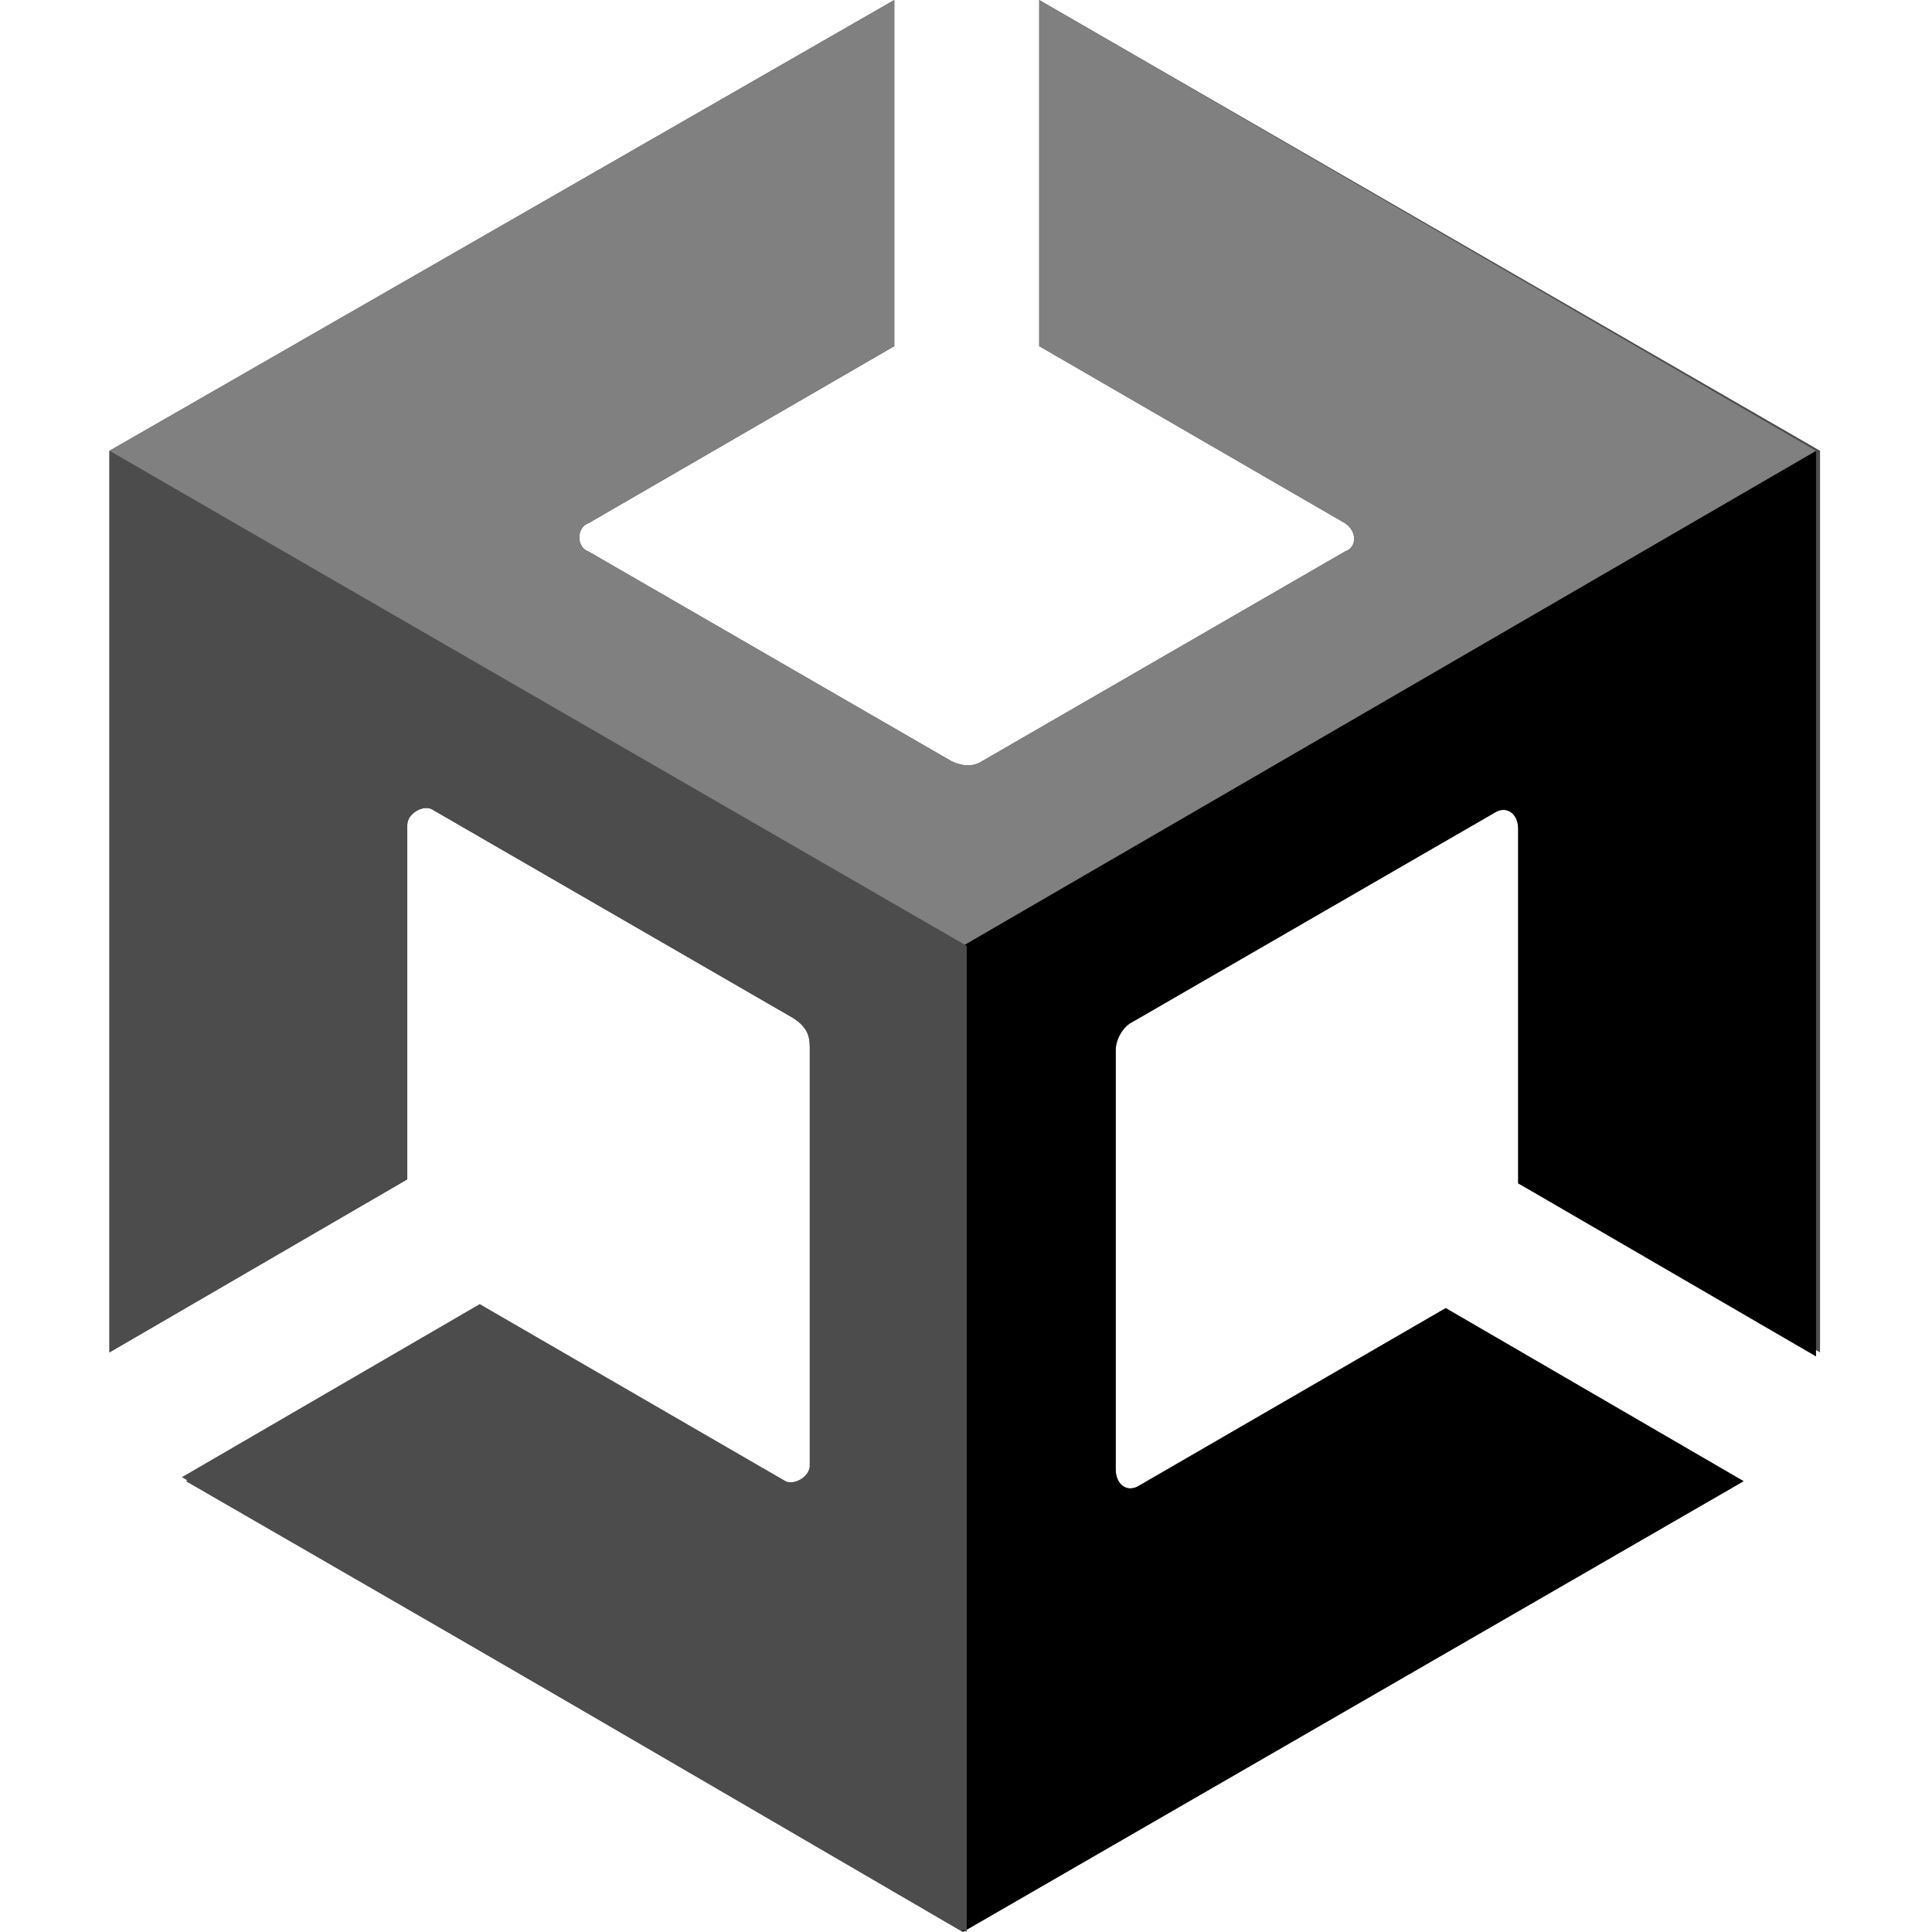
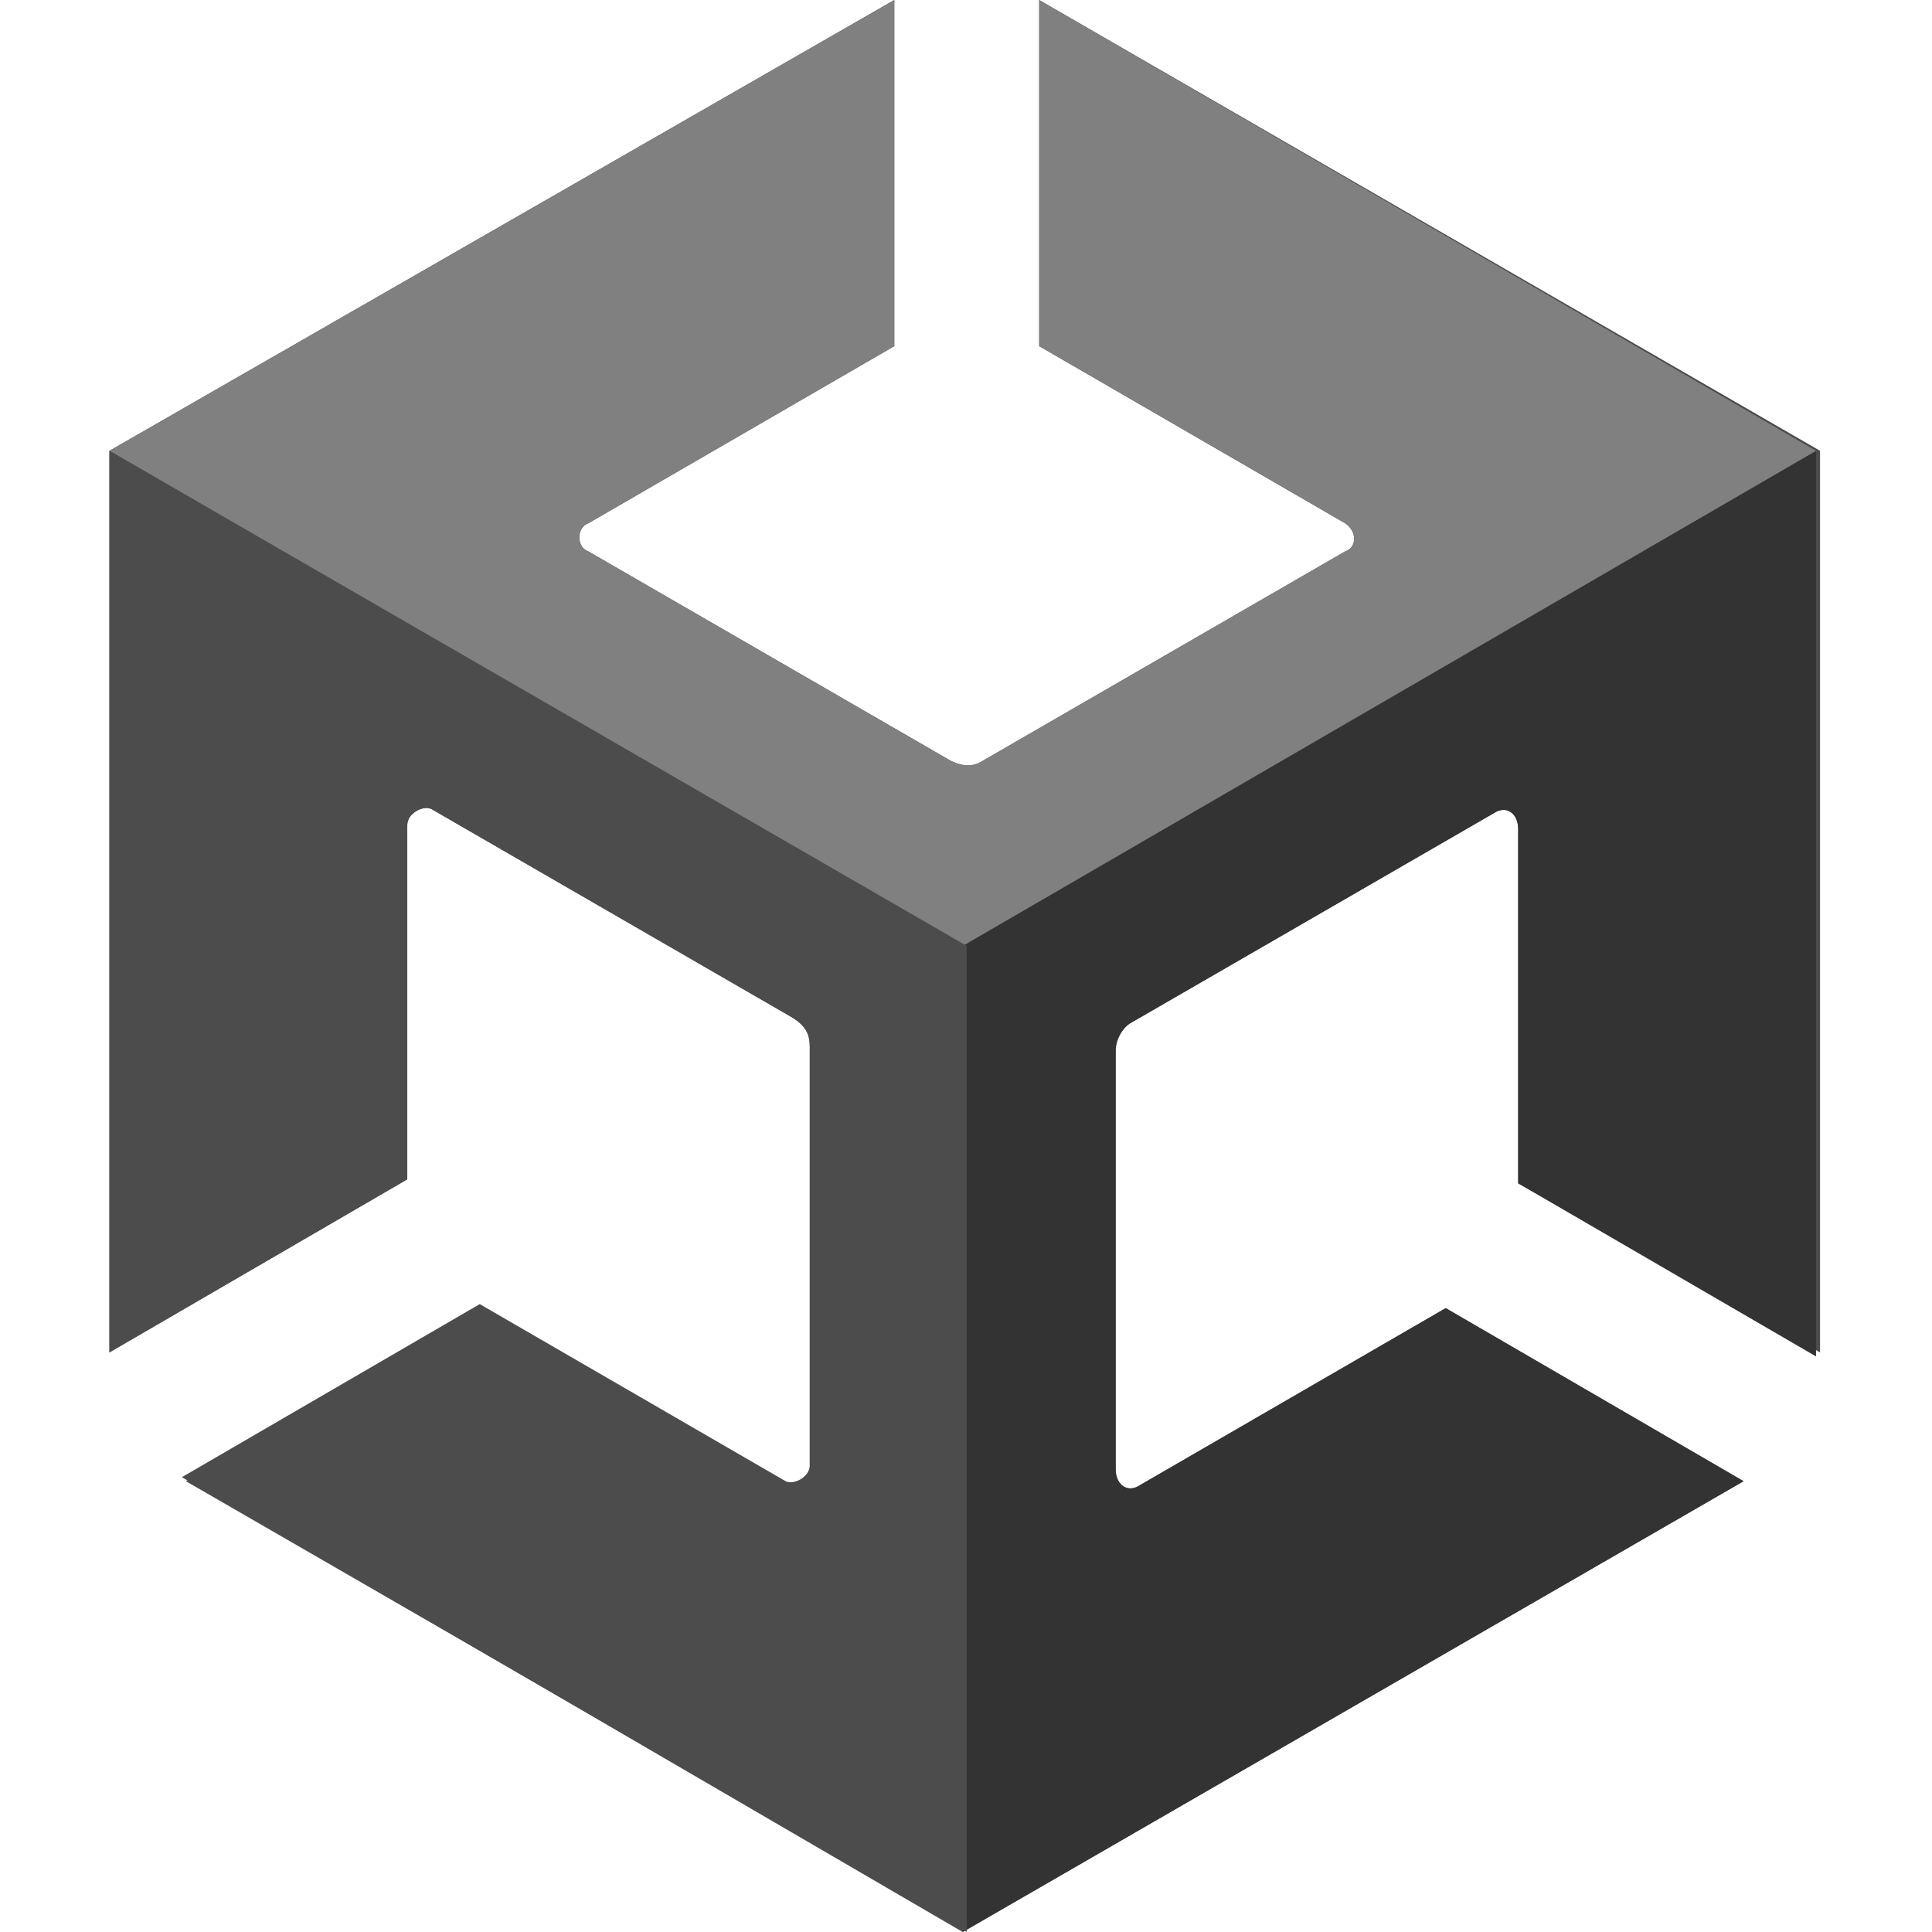
- <svg xmlns="http://www.w3.org/2000/svg" viewBox="0 0 512 512" fill-rule="evenodd" clip-rule="evenodd" stroke-linejoin="round" stroke-miterlimit="2">
+ <svg xmlns="http://www.w3.org/2000/svg" viewBox="0 0 512 512" fill-rule="evenodd" fill="#333333" clip-rule="evenodd" stroke-linejoin="round" stroke-miterlimit="2">
  <path d="M482.333 358.4V119.467L275.399 0v91.733l81.068 46.934c3.2 2.132 3.2 6.4 0 7.467l-96 55.467c-3.2 2.132-6.4 1.066-8.534 0l-96-55.467c-3.2-1.067-3.2-6.4 0-7.467L237 91.733V0L29 119.467V358.4v-1.067 1.067l78.933-45.867v-93.867c0-3.2 4.267-5.332 6.4-4.266l96 55.467c3.2 2.133 4.267 4.267 4.267 7.467v110.932c0 3.2-4.267 5.335-6.4 4.267L127.134 345.6 48.2 391.467 255.133 512l206.934-119.467-78.934-45.867-81.066 46.935c-3.2 2.132-6.4 0-6.4-4.268V278.4c0-3.2 2.132-6.4 4.266-7.467l96.001-55.467c3.199-2.132 6.399 0 6.399 4.267V313.6l80 44.8z" fill="#4c4c4c" fill-rule="nonzero" />
  <path d="M255.133 512l206.934-119.467-78.934-45.867-81.066 46.935c-3.2 2.132-6.4 0-6.4-4.268V278.4c0-3.2 2.132-6.4 4.266-7.467l96.001-55.467c3.199-2.132 6.399 0 6.399 4.267V313.6l78.933 45.867v-240l-226.133 131.2V512z" fill-rule="nonzero" />
  <path d="M275.4 0v91.733l81.067 46.934c3.2 2.132 3.2 6.4 0 7.467l-96 55.467c-3.2 2.132-6.4 1.066-8.534 0l-96-55.467c-3.2-1.067-3.2-6.4 0-7.467L237 91.733V0L29 119.467l226.133 131.2 226.133-131.2L275.4 0z" fill="gray" fill-rule="nonzero" />
  <path d="M209.267 393.6l-81.068-46.934-78.933 45.867L256.2 512V250.667L29 119.467V358.4v-1.067 1.067l78.933-45.867v-93.867c0-3.2 4.267-5.332 6.4-4.266l96 55.467c3.2 2.133 4.267 4.267 4.267 7.467v110.932c1.067 4.267-2.133 7.467-5.333 5.335z" fill="#4c4c4c" fill-rule="nonzero" />
</svg>
